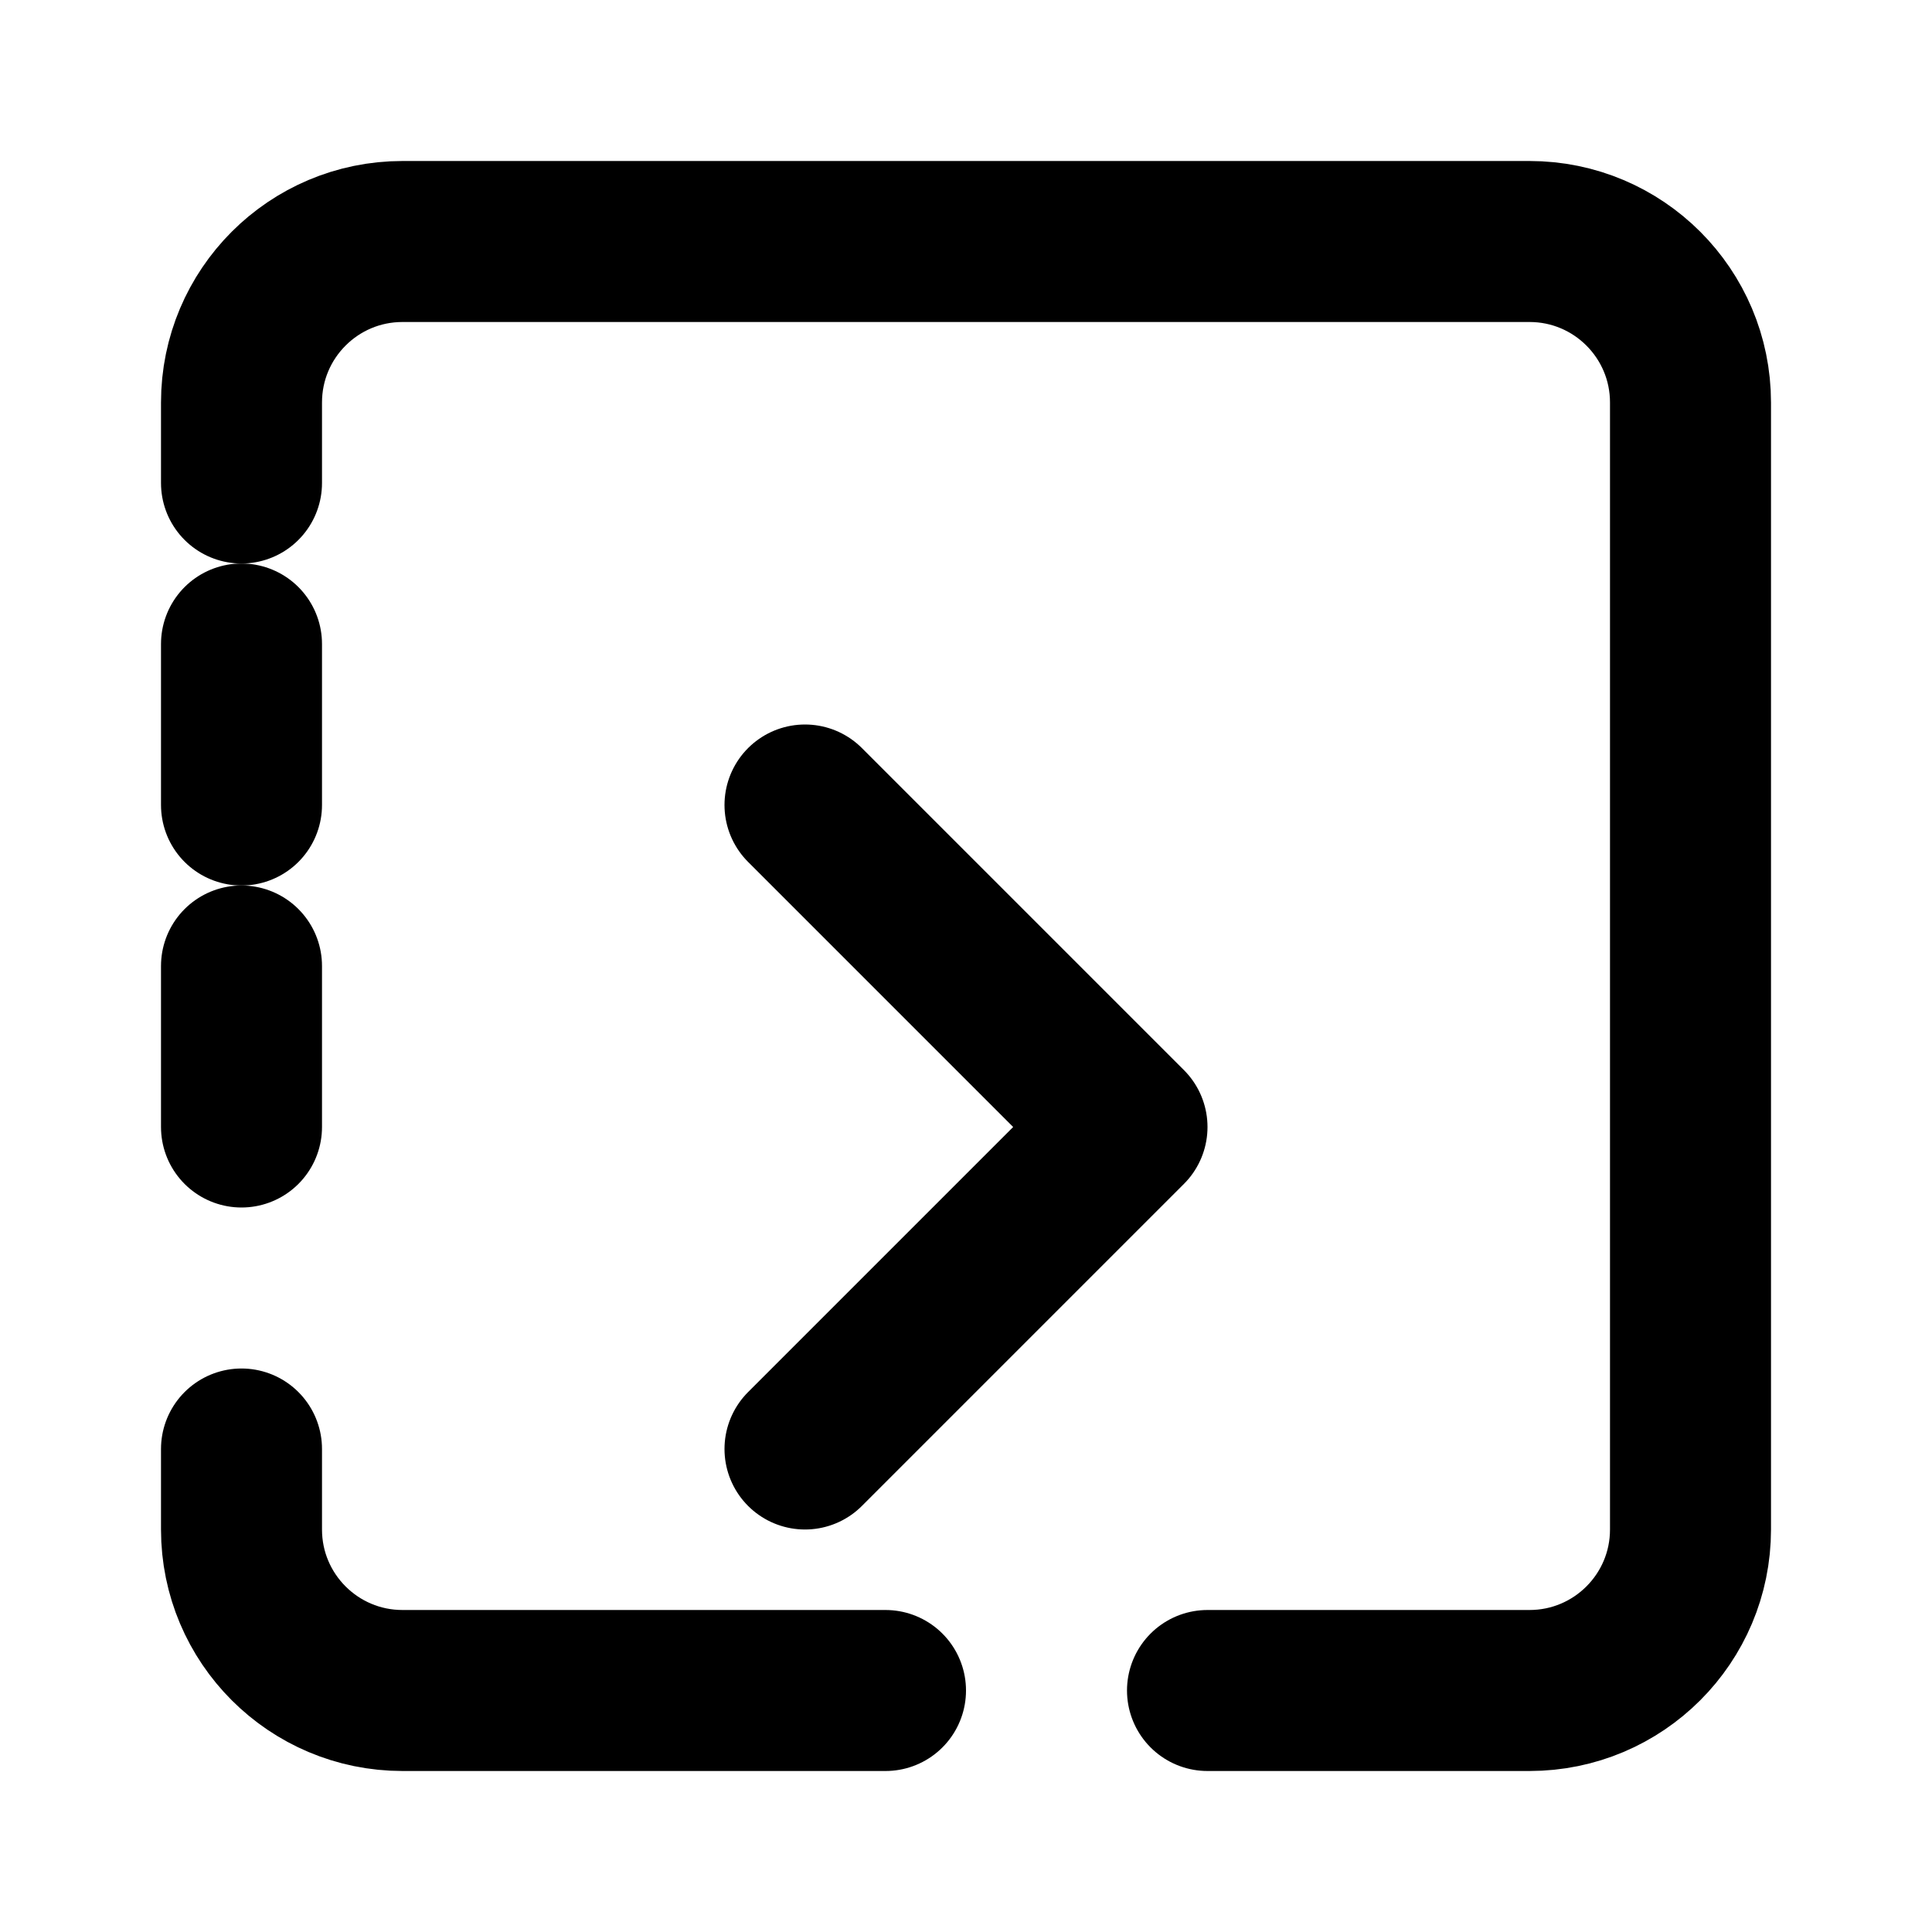
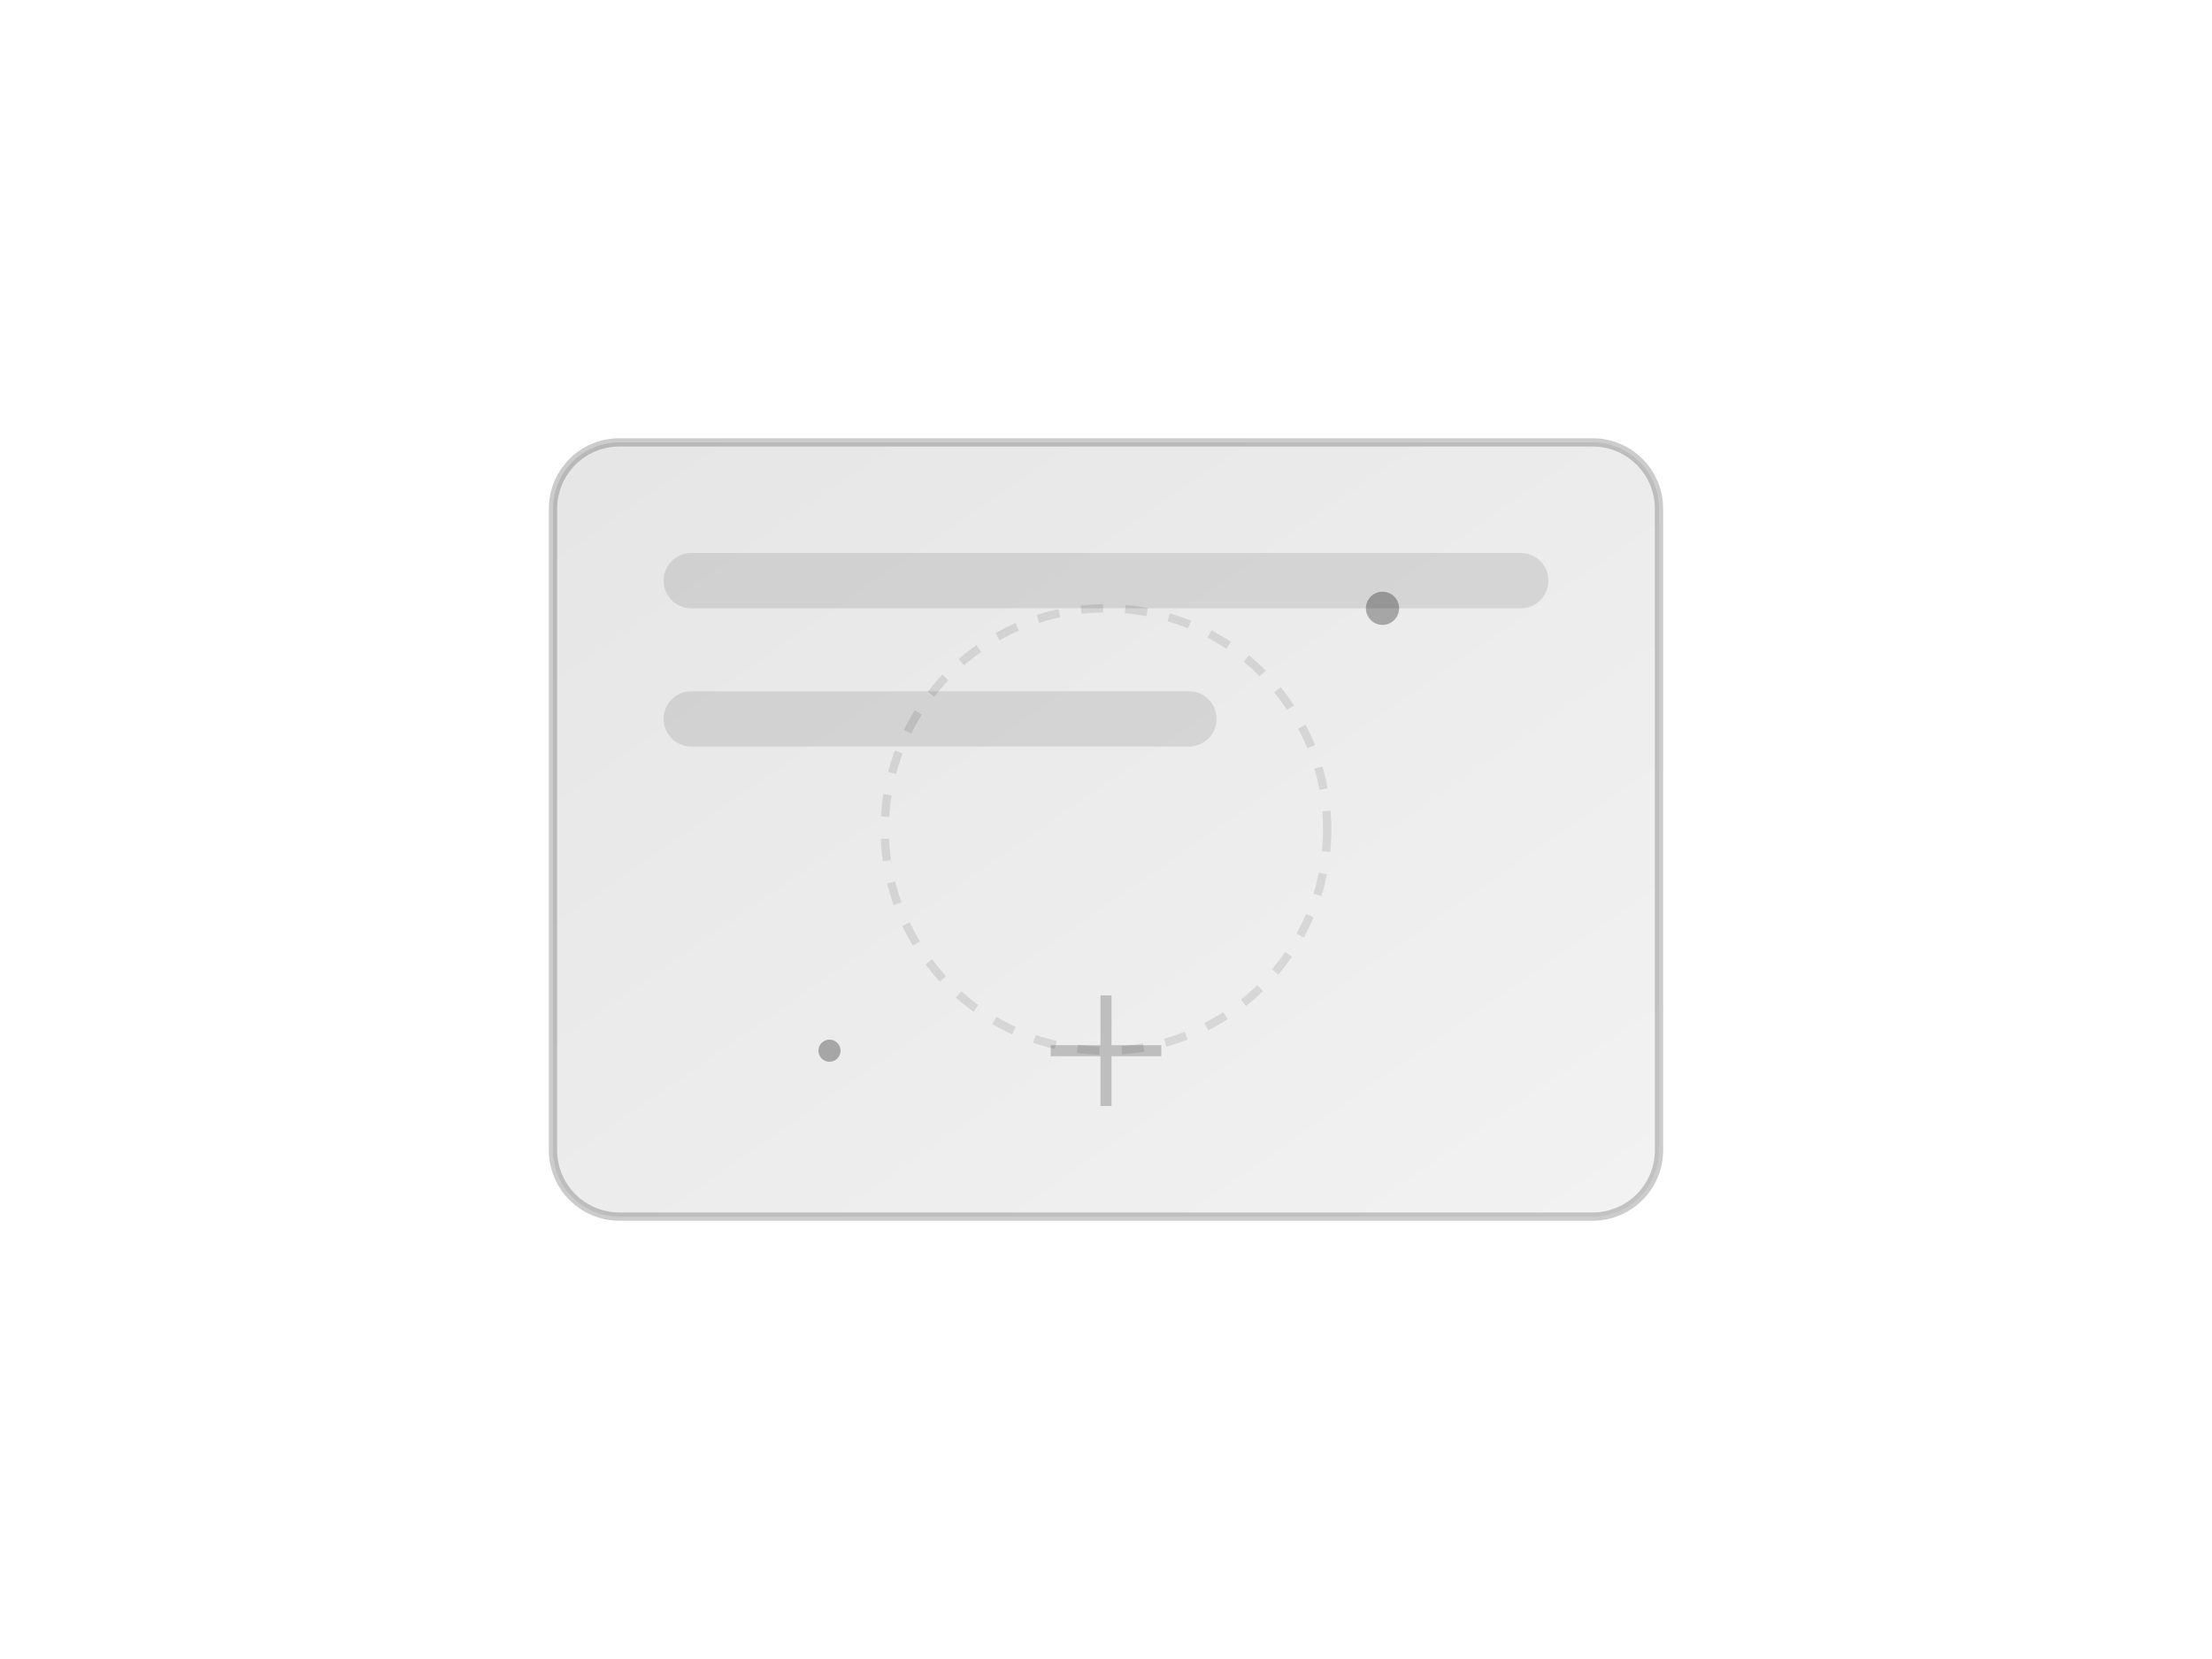
- <svg xmlns="http://www.w3.org/2000/svg" width="24" height="24" viewBox="0 0 24 24" fill="none" stroke="currentColor" stroke-width="2" stroke-linecap="round" stroke-linejoin="round" class="lucide lucide-message-square-dashed">
-   <path d="M3 6V5a2 2 0 0 1 2-2h14a2 2 0 0 1 2 2v14a2 2 0 0 1-2 2h-4" />
-   <path d="M11 21H5a2 2 0 0 1-2-2v-1" />
-   <path d="M3 14v-2" />
-   <path d="M3 10v-2" />
-   <polyline points="10 10 14 14 10 18" />
+ <svg xmlns="http://www.w3.org/2000/svg" viewBox="0 0 400 300" fill="none">
+   <defs>
+     <linearGradient id="grad1" x1="0%" y1="0%" x2="100%" y2="100%">
+       <stop offset="0%" stop-color="currentColor" stop-opacity="0.1" />
+       <stop offset="100%" stop-color="currentColor" stop-opacity="0.05" />
+     </linearGradient>
+   </defs>
+   <rect x="100" y="80" width="200" height="140" rx="12" fill="url(#grad1)" stroke="currentColor" stroke-width="1.5" stroke-opacity="0.2" />
+   <rect x="120" y="100" width="160" height="10" rx="5" fill="currentColor" fill-opacity="0.1" />
+   <rect x="120" y="125" width="100" height="10" rx="5" fill="currentColor" fill-opacity="0.1" />
+   <circle cx="200" cy="150" r="40" stroke="currentColor" stroke-width="1.5" stroke-opacity="0.1" stroke-dasharray="4 4" />
+   <path d="M190 190 L210 190 M200 180 L200 200" stroke="currentColor" stroke-width="2" stroke-opacity="0.2" />
+   <circle cx="250" cy="110" r="3" fill="currentColor" fill-opacity="0.3" />
+   <circle cx="150" cy="190" r="2" fill="currentColor" fill-opacity="0.3" />
</svg>
